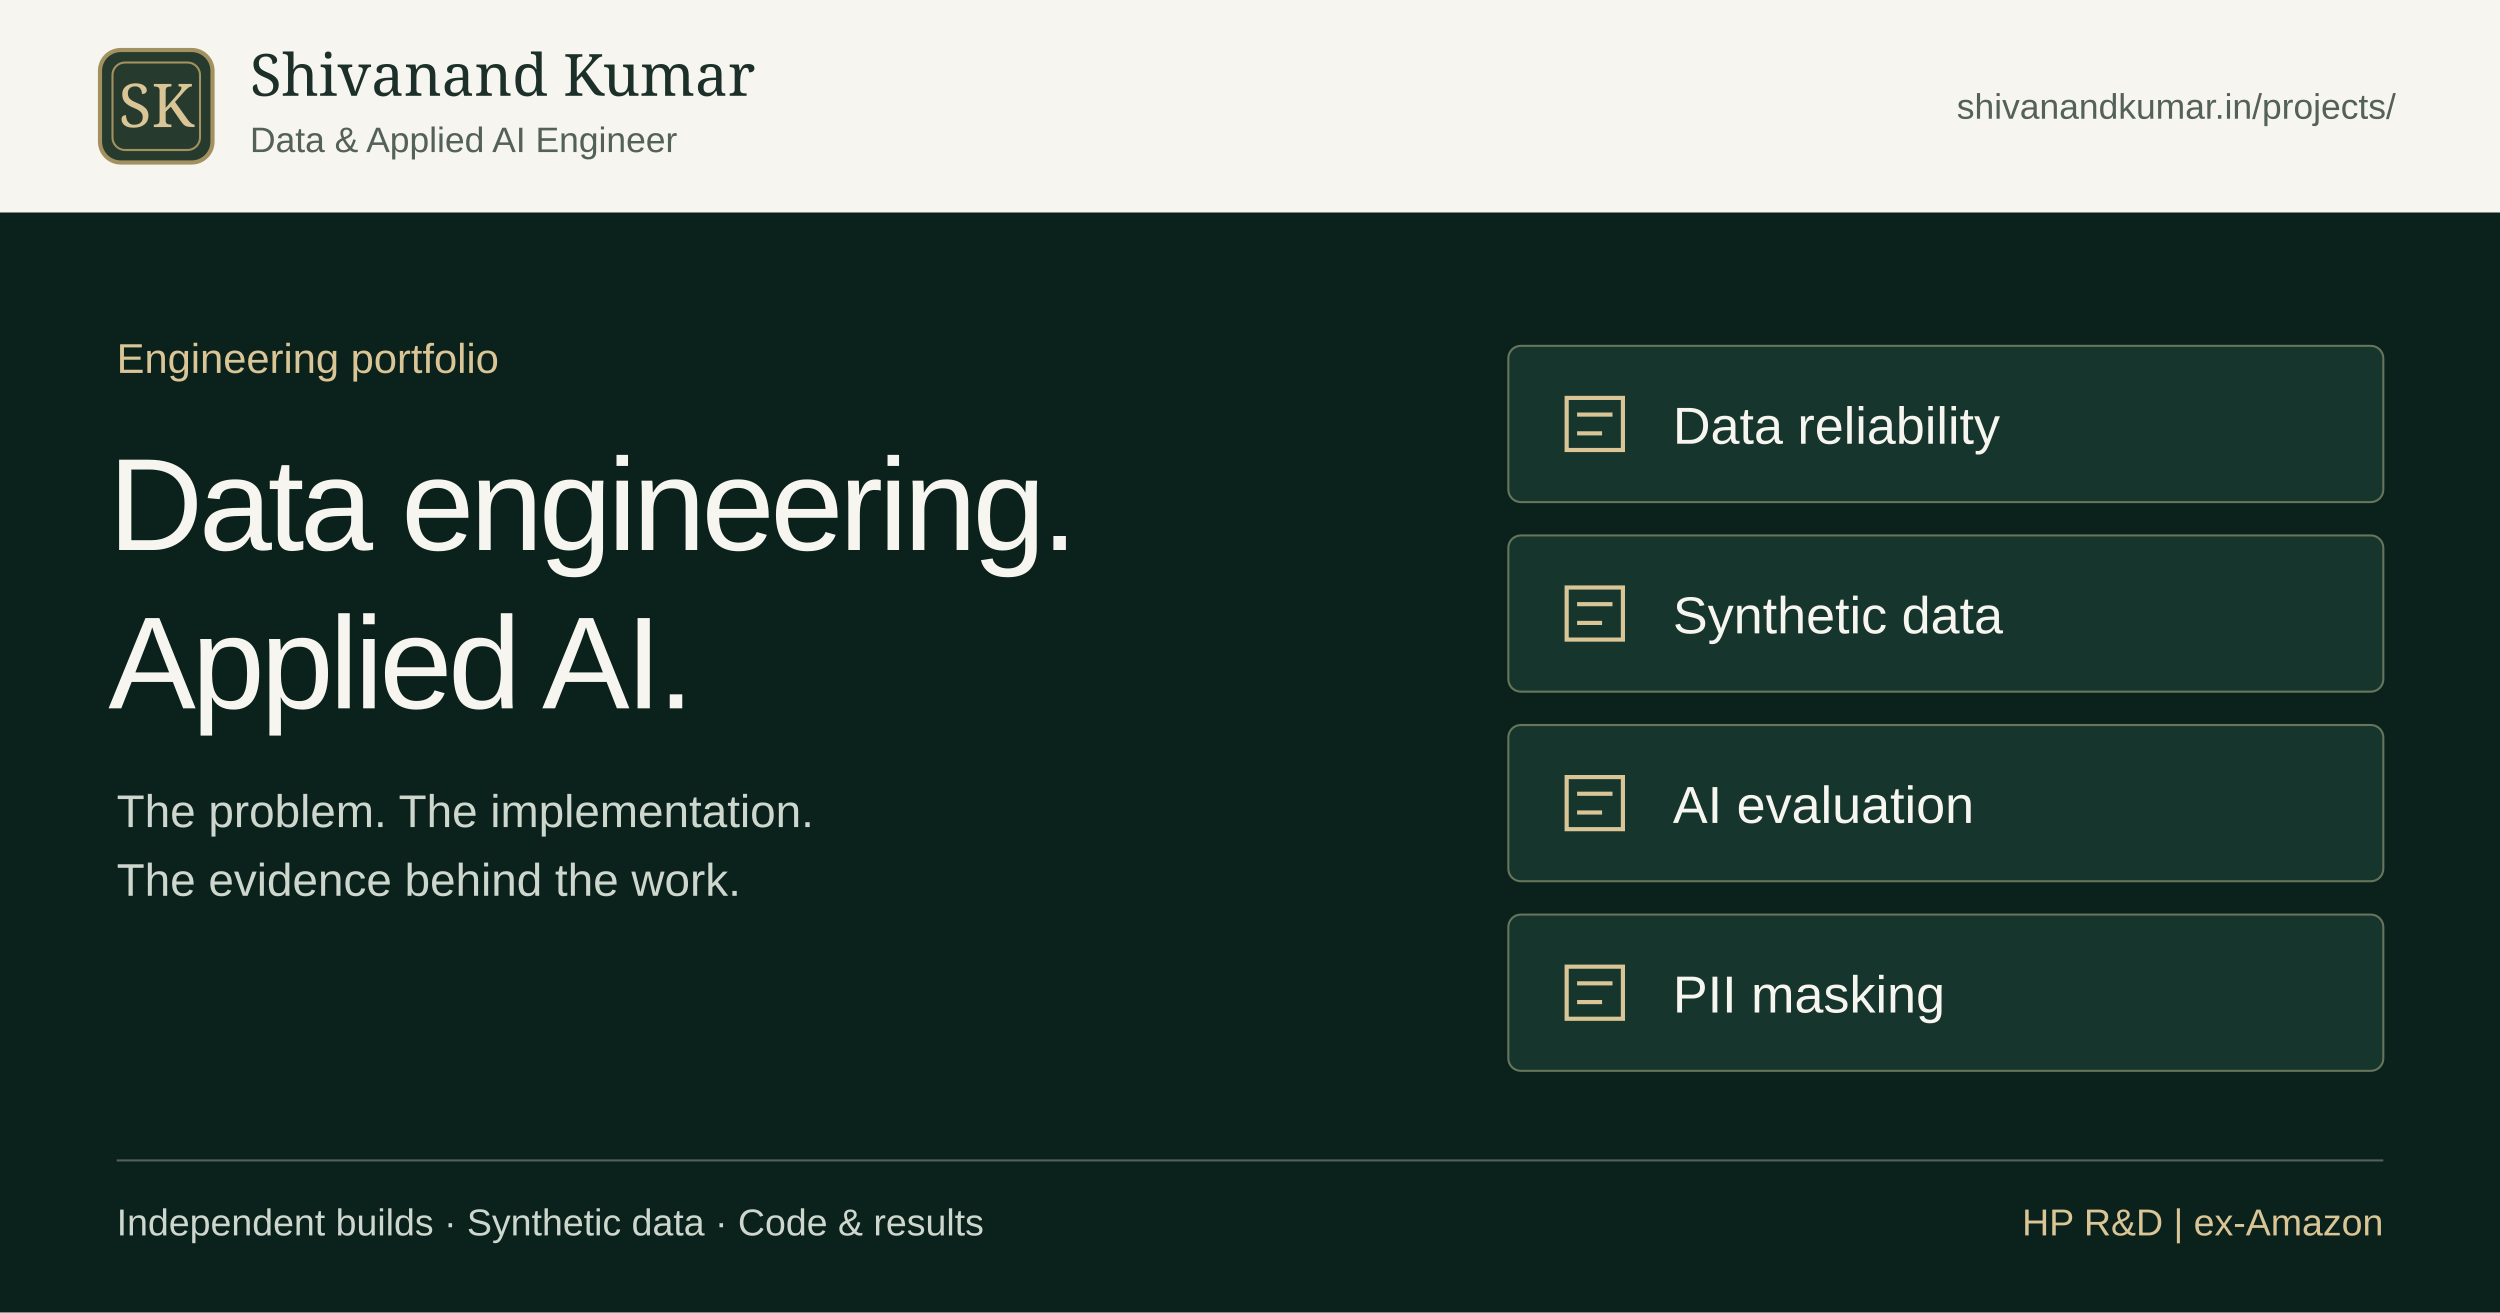
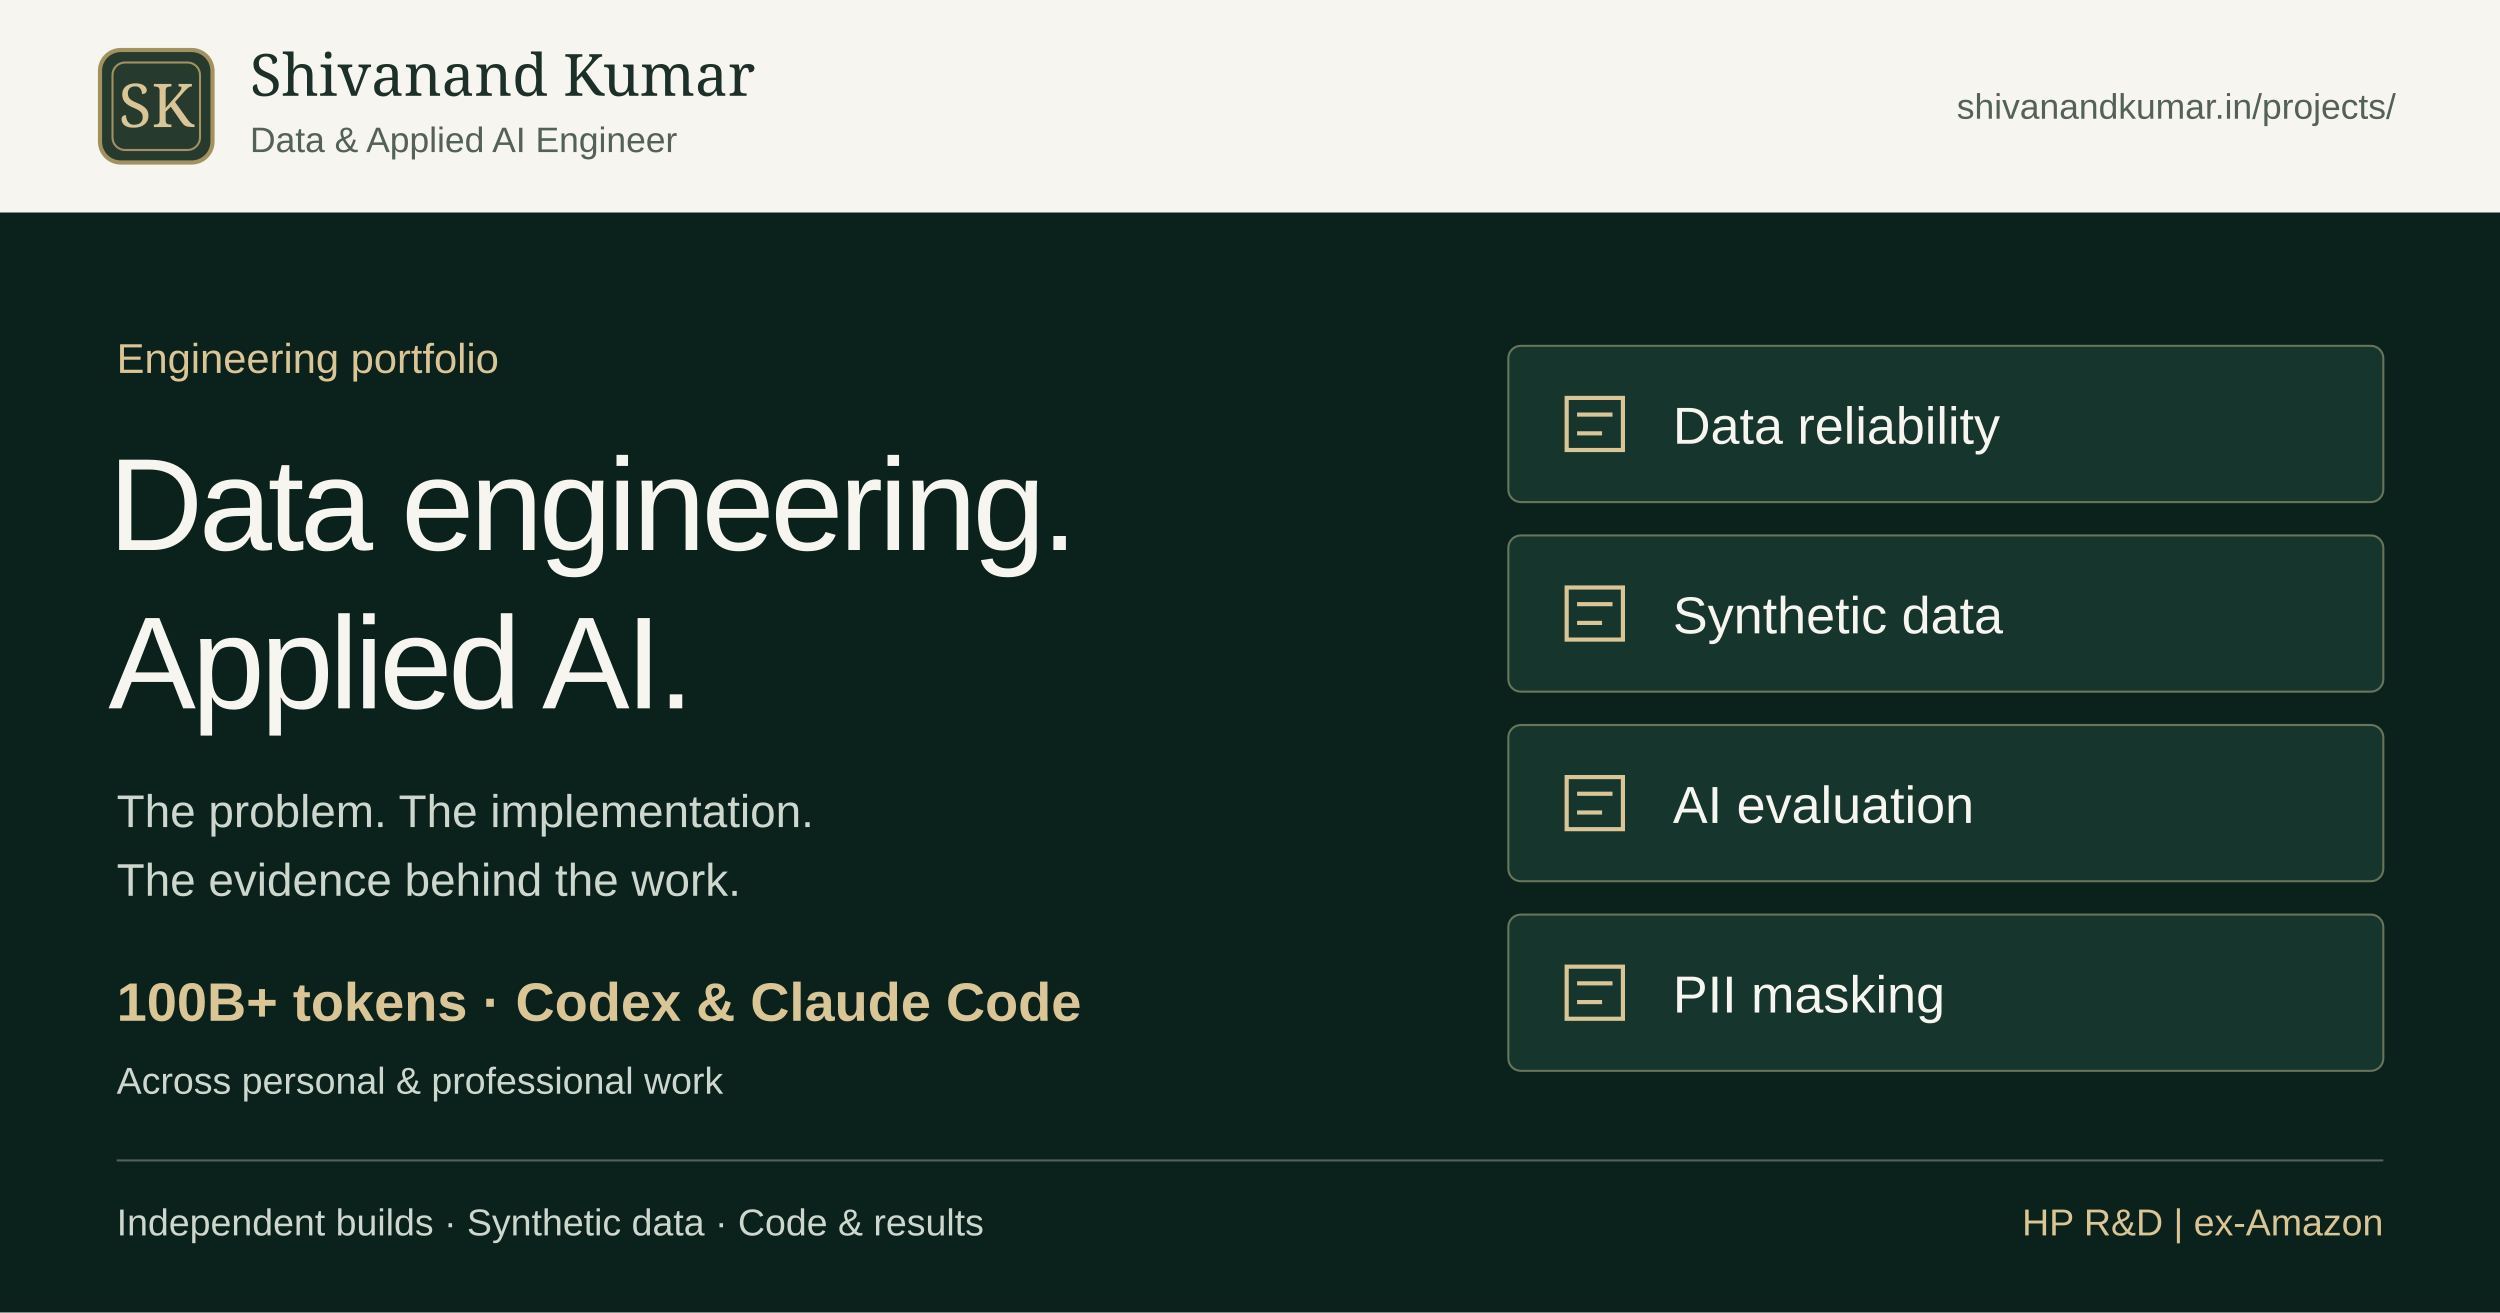
<svg xmlns="http://www.w3.org/2000/svg" width="1200" height="630" viewBox="0 0 1200 630">
  <rect width="1200" height="630" fill="#0b211b" />
  <rect width="1200" height="102" fill="#f6f5ef" />
  <rect x="48" y="24" width="54" height="54" rx="10" fill="#263a2d" stroke="#a39160" stroke-width="2" />
  <rect x="54" y="30" width="42" height="42" rx="6" fill="none" stroke="#a39160" />
  <text x="75" y="61" text-anchor="middle" fill="#d9c596" font-family="Georgia,serif" font-size="29">SK</text>
  <text x="120" y="46" fill="#1c3029" font-family="Georgia,serif" font-size="28">Shivanand Kumar</text>
  <text x="120" y="73" fill="#536158" font-family="Arial,sans-serif" font-size="17">Data &amp; Applied AI Engineer</text>
  <text x="1150" y="57" text-anchor="end" fill="#536158" font-family="Arial,sans-serif" font-size="17">shivanandkumar.in/projects/</text>
  <text x="56" y="179" fill="#d9c596" font-family="Arial,sans-serif" font-size="20">Engineering portfolio</text>
  <text x="52" y="264" fill="#f6f5ef" font-family="Arial,sans-serif" font-size="63" letter-spacing="-2">Data engineering.</text>
  <text x="52" y="340" fill="#f6f5ef" font-family="Arial,sans-serif" font-size="63" letter-spacing="-2">Applied AI.</text>
  <text x="56" y="397" fill="#cdd7ce" font-family="Arial,sans-serif" font-size="22">The problem. The implementation.</text>
  <text x="56" y="430" fill="#cdd7ce" font-family="Arial,sans-serif" font-size="22">The evidence behind the work.</text>
  <g fill="#16352c" stroke="#66755b">
    <rect x="724" y="166" width="420" height="75" rx="6" />
    <rect x="724" y="257" width="420" height="75" rx="6" />
    <rect x="724" y="348" width="420" height="75" rx="6" />
    <rect x="724" y="439" width="420" height="75" rx="6" />
  </g>
  <g stroke="#d9c596" stroke-width="2" fill="none">
    <path d="M752 191h27v25h-27zM757 199h17m-17 9h12" />
    <path d="M752 282h27v25h-27zM757 290h17m-17 9h12" />
    <path d="M752 373h27v25h-27zM757 381h17m-17 9h12" />
    <path d="M752 464h27v25h-27zM757 472h17m-17 9h12" />
  </g>
  <g fill="#f6f5ef" font-family="Arial,sans-serif" font-size="25">
    <text x="803" y="213">Data reliability</text>
    <text x="803" y="304">Synthetic data</text>
    <text x="803" y="395">AI evaluation</text>
    <text x="803" y="486">PII masking</text>
  </g>
+   <text x="56" y="490" fill="#d9c596" font-family="Arial,sans-serif" font-size="26" font-weight="600">100B+ tokens · Codex &amp; Claude Code</text>
+   <text x="56" y="525" fill="#cdd7ce" font-family="Arial,sans-serif" font-size="18">Across personal &amp; professional work</text>
  <path d="M56 557h1088" stroke="#536158" />
  <text x="56" y="593" fill="#cdd7ce" font-family="Arial,sans-serif" font-size="18">Independent builds · Synthetic data · Code &amp; results</text>
  <text x="1144" y="593" text-anchor="end" fill="#d9c596" font-family="Arial,sans-serif" font-size="18">HP R&amp;D | ex-Amazon</text>
</svg>
